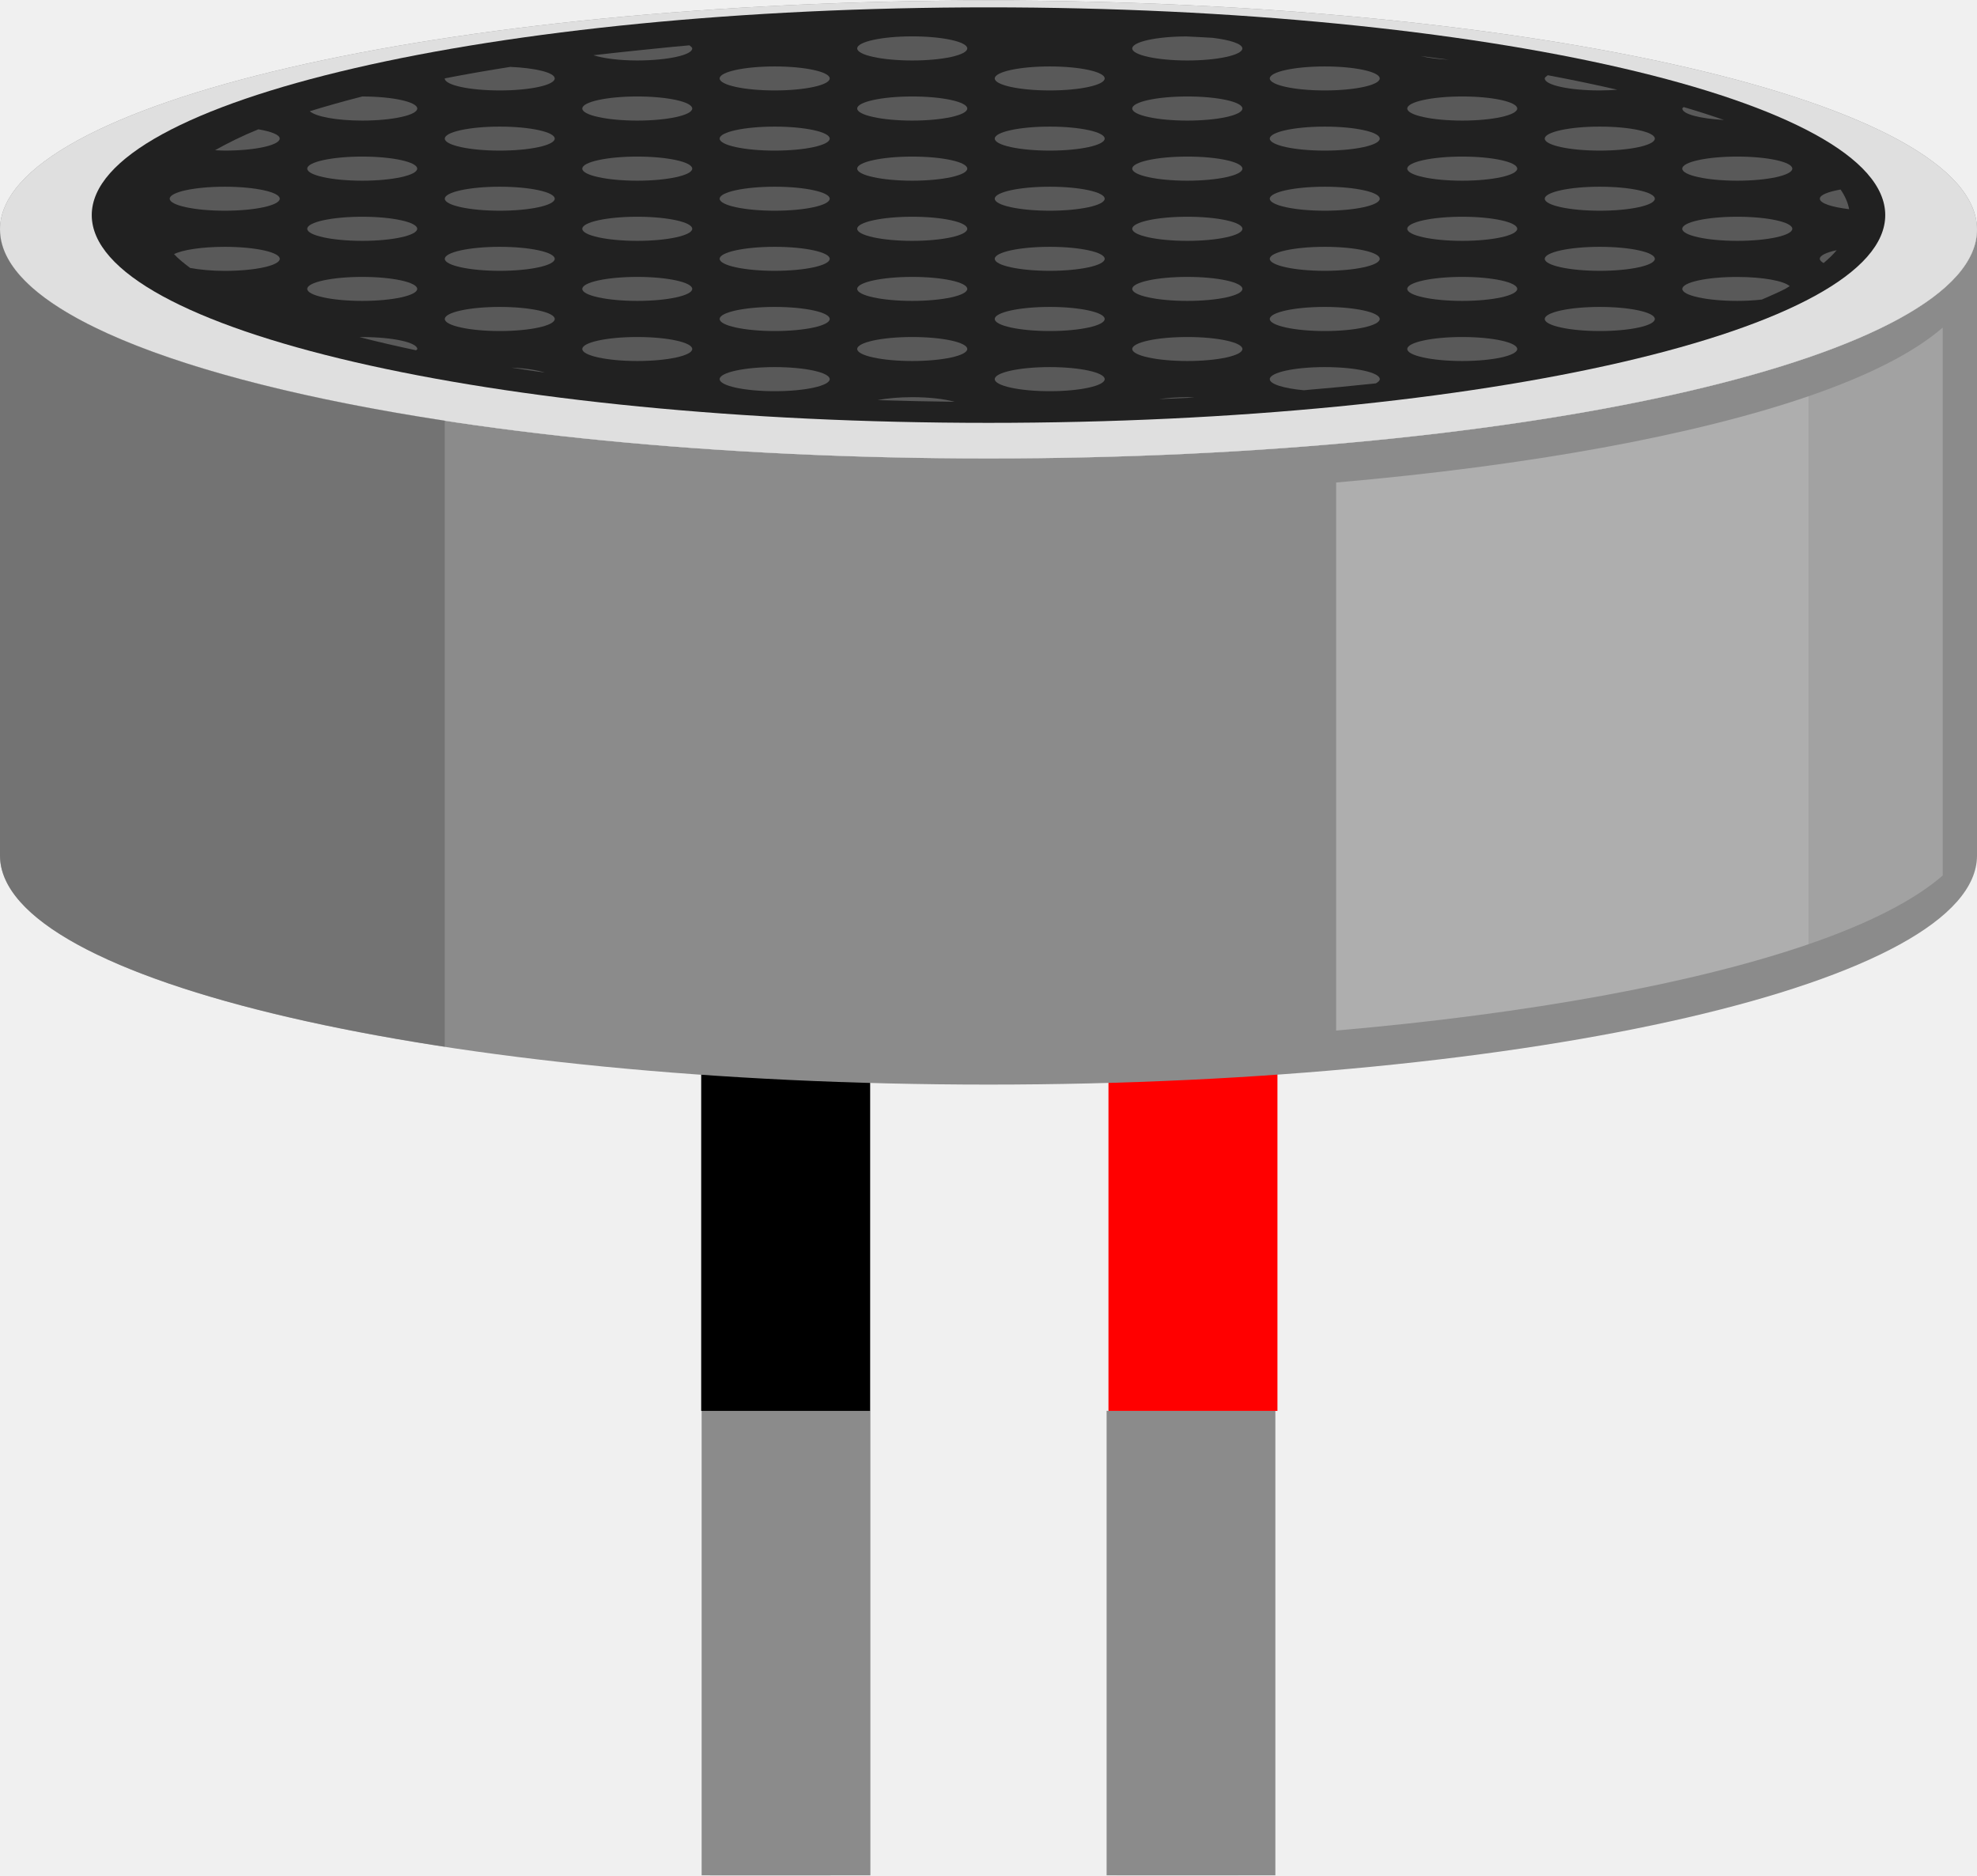
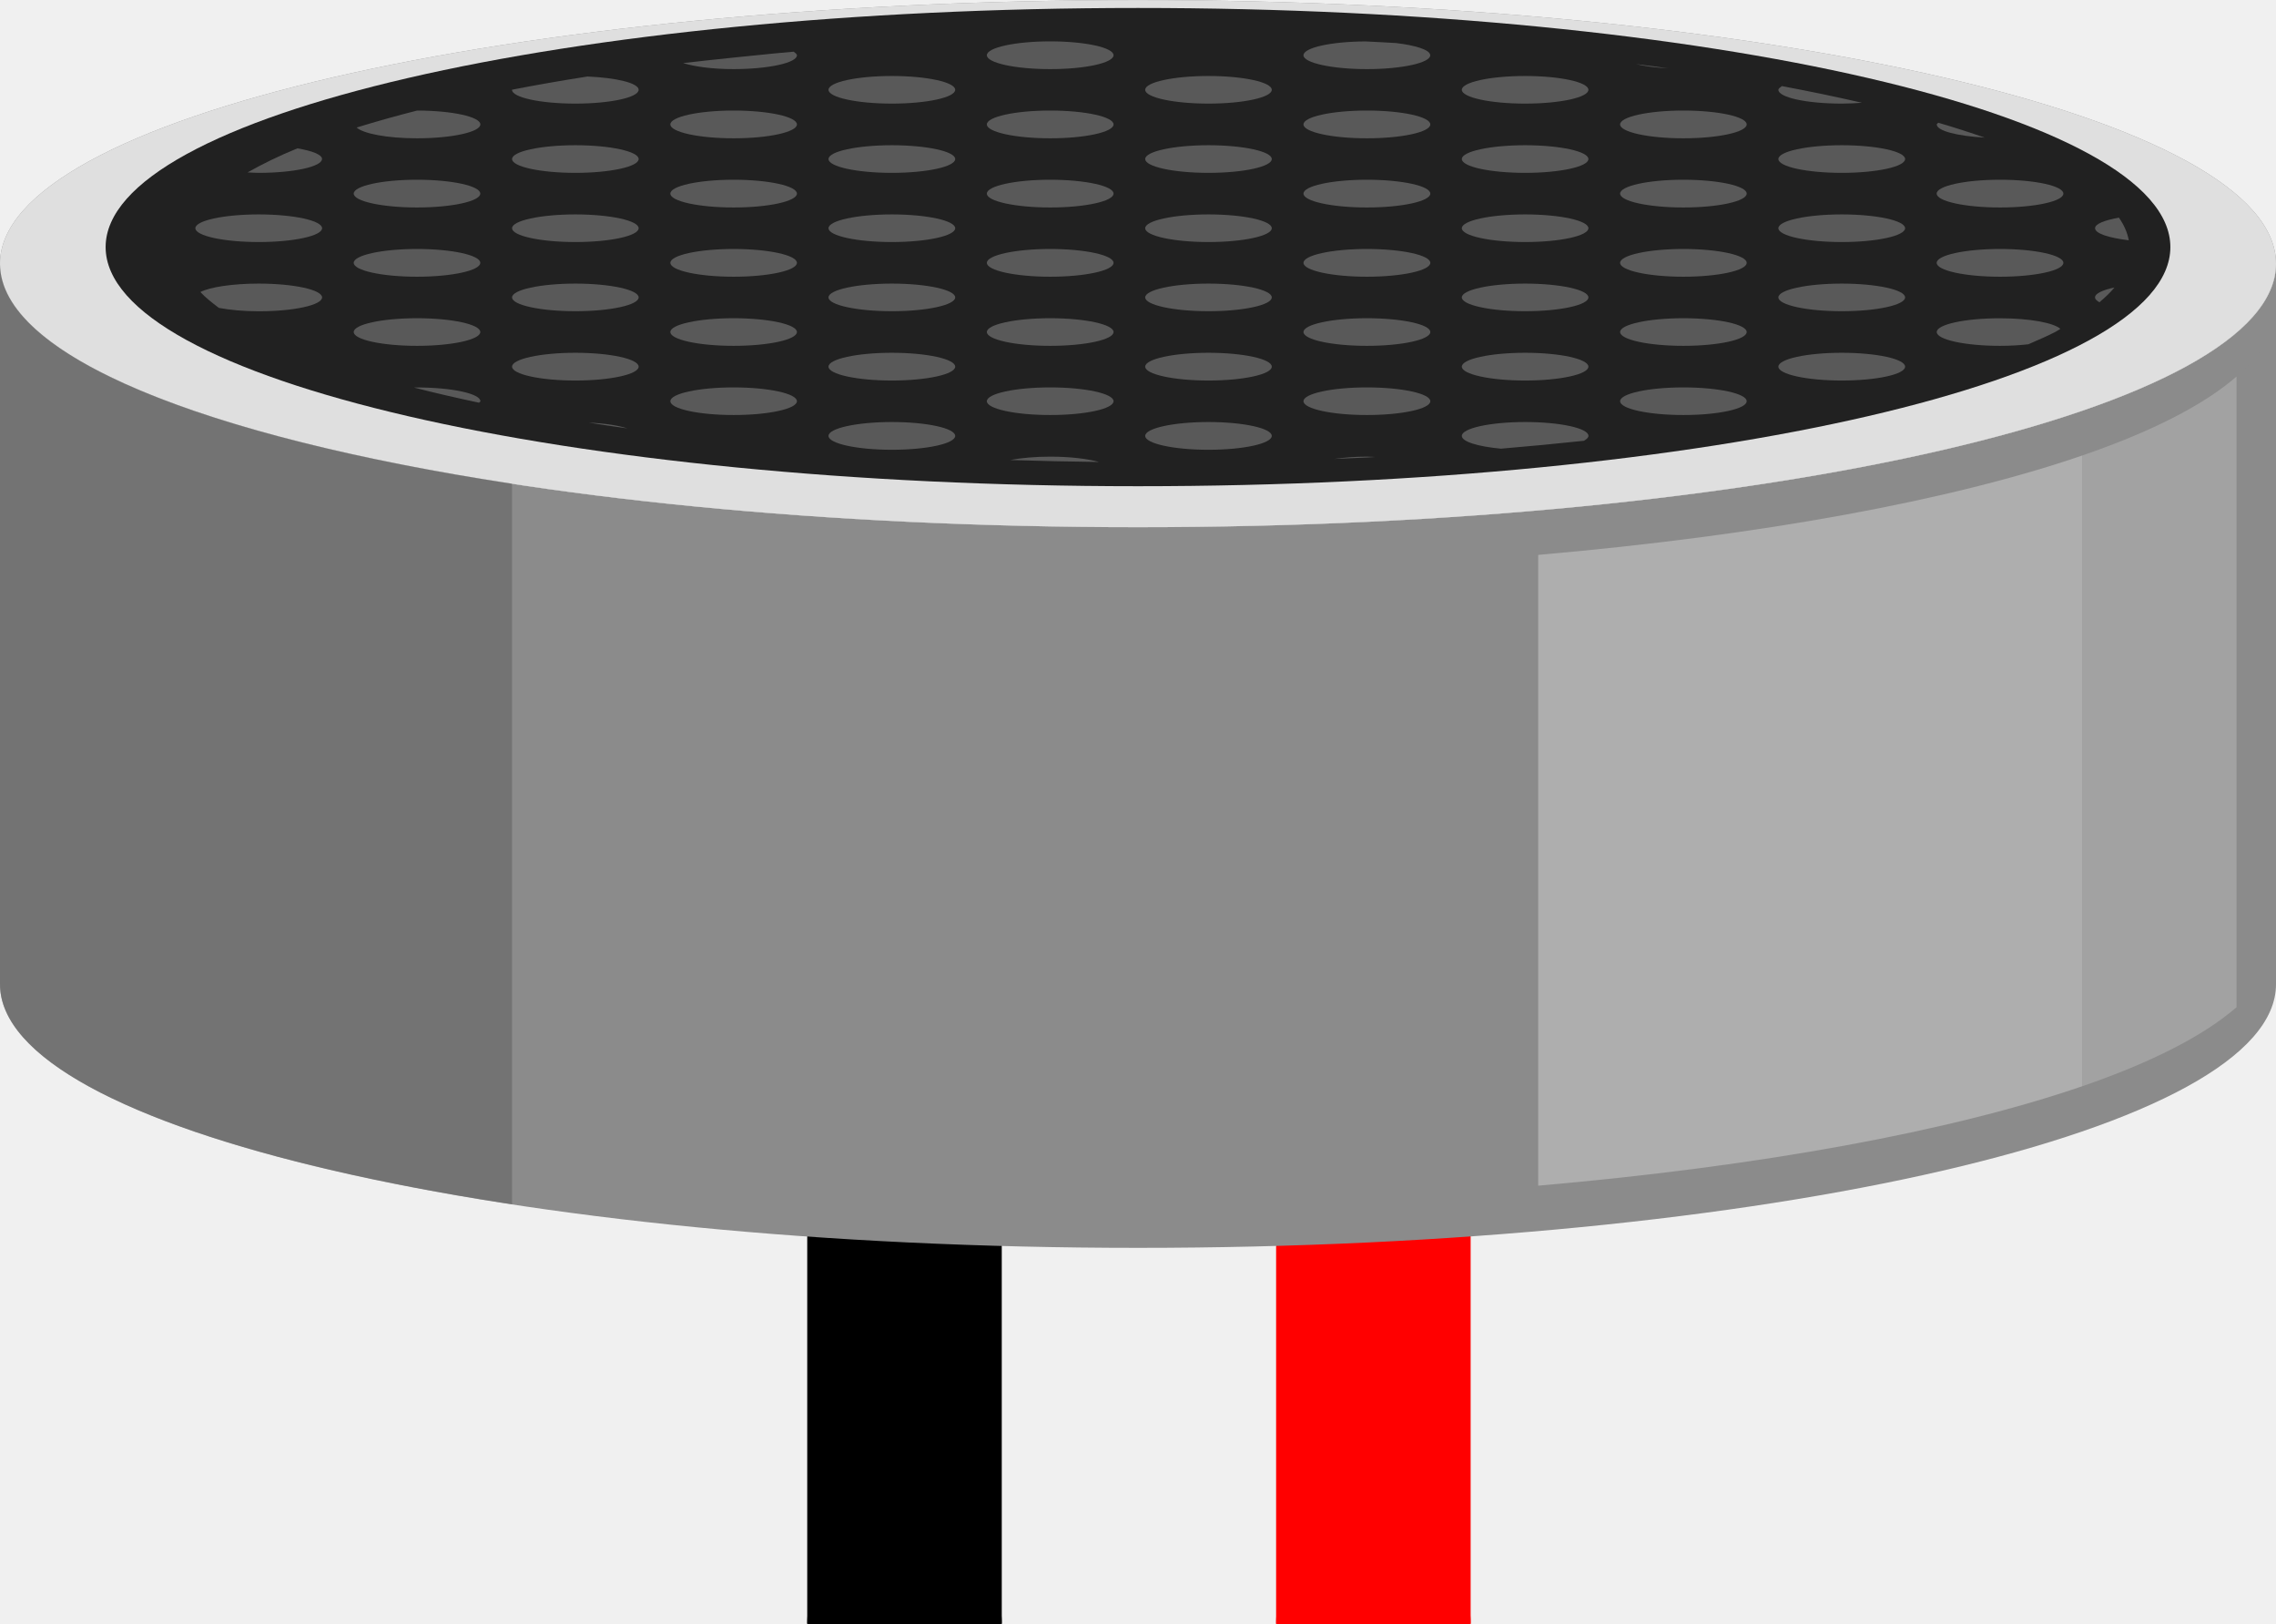
- <svg xmlns="http://www.w3.org/2000/svg" version="1.1" baseProfile="basic" id="svg" x="0px" y="0px" width="0.487in" height="0.462in" viewBox="0 0 35.1 33.283" xml:space="preserve">
-   <rect id="connector0pin" x="12.605" y="30.131" fill="#919191" width="2.141" height="3.15" />
-   <rect id="connector1pin" x="19.829" y="30.13" fill="#919191" width="2.16" height="3.15" />
-   <rect id="connector0terminal" x="12.605" y="32.881" fill="#919191" width="2.141" height="0.402" />
-   <rect id="connector1terminal" x="19.829" y="32.88" fill="#919191" width="2.16" height="0.402" />
+ <svg xmlns="http://www.w3.org/2000/svg" version="1.1" baseProfile="basic" x="0" y="0" width="0.487in" height="0.0.348in" viewBox="0 0 35.1 25.039">
  <g id="breadboard">
-     <rect id="bb" x="12.457" y="25.038" fill="#8B8B8B" width="2.996" height="8.245" />
-     <rect id="aa" x="19.647" y="25.038" fill="#8B8B8B" width="2.996" height="8.245" />
+     <rect id="connector0pin" x="13.949" y="14.672" fill="none" width="1" height="1" />
+     <rect id="connector1pin" x="21.18" y="14.672" fill="none" width="1" height="1" />
+     <rect id="connector0terminal" x="13.949" y="14.672" fill="none" width="1" height="0.402" />
+     <rect id="connector1terminal" x="21.18" y="14.672" fill="none" width="1" height="0.402" />
+     <line id="connector0leg" stroke-linecap="round" x1="13.949" y1="25.039" x2="13.949" y2="33.283" stroke="#000000" fill="none" stroke-width="3" />
+     <line id="connector1leg" stroke-linecap="round" x1="21.18" y1="25.039" x2="21.18" y2="33.283" stroke="#FF0000" fill="none" stroke-width="3" />
    <path fill="none" stroke="#000000" stroke-width="3" d="M13.949,14.672v10.367" />
    <path fill="none" stroke="#FF0000" stroke-width="3" d="M21.18,14.672c0,0,0,6.125,0,10.367" />
    <ellipse fill="#8B8B8B" cx="17.55" cy="4.066" rx="17.55" ry="4.065" />
    <path fill="#8B8B8B" d="M0,15.181c0,2.245,7.857,4.065,17.55,4.065s17.55-1.82,17.55-4.065V4.066c0,2.245-7.857,4.065-17.55,4.065   S0,6.312,0,4.066V15.181z" />
    <ellipse fill="#DFDFDF" cx="17.55" cy="4.066" rx="17.55" ry="4.065" />
    <ellipse fill="#212121" cx="17.55" cy="3.811" rx="15.921" ry="3.688" />
    <g>
      <ellipse fill="#595959" cx="30.844" cy="2.986" rx="0.977" ry="0.214" />
      <ellipse fill="#595959" cx="30.844" cy="4.054" rx="0.977" ry="0.214" />
      <path fill="#595959" d="M32.309,4.587c0,0.027,0.028,0.053,0.068,0.075c0.088-0.075,0.168-0.15,0.232-0.228    C32.426,4.473,32.309,4.527,32.309,4.587z" />
      <path fill="#595959" d="M32.83,3.706c-0.022-0.118-0.073-0.234-0.152-0.349c-0.22,0.039-0.368,0.096-0.368,0.162    C32.309,3.602,32.524,3.669,32.83,3.706z" />
      <path fill="#595959" d="M21.53,0.664c-0.15-0.008-0.299-0.018-0.45-0.024c-0.007-0.001-0.013-0.001-0.019-0.001    c-0.531,0.002-0.959,0.096-0.959,0.214c0,0.116,0.438,0.213,0.978,0.213c0.539,0,0.977-0.097,0.977-0.213    C22.056,0.77,21.838,0.701,21.53,0.664z" />
      <ellipse fill="#595959" cx="25.961" cy="2.986" rx="0.976" ry="0.214" />
      <ellipse fill="#595959" cx="21.08" cy="2.986" rx="0.978" ry="0.214" />
      <path fill="#595959" d="M30.607,2.122c-0.224-0.078-0.462-0.155-0.715-0.229c-0.006,0.009-0.024,0.017-0.024,0.026    C29.868,2.018,30.186,2.099,30.607,2.122z" />
      <ellipse fill="#595959" cx="25.961" cy="1.919" rx="0.976" ry="0.214" />
      <ellipse fill="#595959" cx="21.08" cy="1.919" rx="0.978" ry="0.214" />
      <path fill="#595959" d="M25.229,0.988c0.129,0.033,0.299,0.055,0.498,0.065C25.561,1.032,25.398,1.01,25.229,0.988z" />
      <ellipse fill="#595959" cx="23.52" cy="2.453" rx="0.976" ry="0.213" />
      <ellipse fill="#595959" cx="28.403" cy="2.453" rx="0.977" ry="0.213" />
      <ellipse fill="#595959" cx="23.52" cy="1.385" rx="0.976" ry="0.213" />
      <path fill="#595959" d="M28.403,1.598c0.111,0,0.213-0.006,0.312-0.013c-0.393-0.09-0.801-0.176-1.236-0.257    c-0.023,0.019-0.053,0.037-0.053,0.057C27.426,1.503,27.864,1.598,28.403,1.598z" />
      <path fill="#595959" d="M29.868,5.121c0,0.118,0.438,0.213,0.977,0.213c0.158,0,0.303-0.009,0.435-0.024    c0.142-0.062,0.288-0.124,0.412-0.188c0.031-0.016,0.054-0.033,0.083-0.05c-0.104-0.093-0.472-0.163-0.93-0.163    C30.305,4.908,29.868,5.004,29.868,5.121z" />
      <ellipse fill="#595959" cx="25.961" cy="5.121" rx="0.976" ry="0.213" />
      <ellipse fill="#595959" cx="21.08" cy="5.121" rx="0.978" ry="0.213" />
      <ellipse fill="#595959" cx="25.961" cy="4.054" rx="0.976" ry="0.214" />
      <ellipse fill="#595959" cx="21.08" cy="4.054" rx="0.978" ry="0.214" />
      <ellipse fill="#595959" cx="23.52" cy="4.587" rx="0.976" ry="0.213" />
      <ellipse fill="#595959" cx="28.403" cy="4.587" rx="0.977" ry="0.213" />
      <ellipse fill="#595959" cx="23.52" cy="3.52" rx="0.976" ry="0.213" />
      <ellipse fill="#595959" cx="28.403" cy="3.52" rx="0.977" ry="0.213" />
      <ellipse fill="#595959" cx="25.961" cy="6.188" rx="0.976" ry="0.213" />
      <ellipse fill="#595959" cx="21.08" cy="6.188" rx="0.978" ry="0.213" />
      <path fill="#595959" d="M23.52,6.509c-0.539,0-0.976,0.096-0.976,0.214c0,0.089,0.249,0.164,0.603,0.197    c0.437-0.037,0.863-0.077,1.281-0.122c0.041-0.024,0.069-0.049,0.069-0.075C24.498,6.604,24.06,6.509,23.52,6.509z" />
      <ellipse fill="#595959" cx="23.52" cy="5.655" rx="0.976" ry="0.214" />
      <ellipse fill="#595959" cx="28.403" cy="5.655" rx="0.977" ry="0.214" />
      <ellipse fill="#595959" cx="16.196" cy="0.852" rx="0.977" ry="0.214" />
      <ellipse fill="#595959" cx="16.196" cy="2.986" rx="0.977" ry="0.214" />
      <ellipse fill="#595959" cx="11.314" cy="2.986" rx="0.976" ry="0.214" />
      <ellipse fill="#595959" cx="16.196" cy="1.919" rx="0.977" ry="0.214" />
      <ellipse fill="#595959" cx="11.314" cy="1.919" rx="0.976" ry="0.214" />
      <path fill="#595959" d="M12.29,0.853c0-0.021-0.028-0.037-0.05-0.056c-0.197,0.017-0.39,0.036-0.582,0.056    c-0.116,0.011-0.229,0.023-0.344,0.035c-0.263,0.028-0.526,0.055-0.779,0.085c0.177,0.055,0.452,0.093,0.779,0.093    C11.853,1.065,12.291,0.969,12.29,0.853z" />
      <ellipse fill="#595959" cx="13.754" cy="2.453" rx="0.977" ry="0.213" />
      <ellipse fill="#595959" cx="18.637" cy="2.453" rx="0.976" ry="0.213" />
      <ellipse fill="#595959" cx="13.754" cy="1.385" rx="0.977" ry="0.213" />
      <ellipse fill="#595959" cx="18.637" cy="1.385" rx="0.976" ry="0.213" />
      <ellipse fill="#595959" cx="16.196" cy="5.121" rx="0.977" ry="0.213" />
      <ellipse fill="#595959" cx="11.314" cy="5.121" rx="0.976" ry="0.213" />
      <ellipse fill="#595959" cx="16.196" cy="4.054" rx="0.977" ry="0.214" />
      <ellipse fill="#595959" cx="11.314" cy="4.054" rx="0.976" ry="0.214" />
      <ellipse fill="#595959" cx="13.754" cy="4.587" rx="0.977" ry="0.213" />
      <ellipse fill="#595959" cx="18.637" cy="4.587" rx="0.976" ry="0.213" />
      <ellipse fill="#595959" cx="13.754" cy="3.52" rx="0.977" ry="0.213" />
      <ellipse fill="#595959" cx="18.637" cy="3.52" rx="0.976" ry="0.213" />
      <path fill="#595959" d="M20.577,7.078c0.168-0.008,0.336-0.015,0.503-0.022c0.044-0.002,0.085-0.005,0.128-0.008    c-0.043,0-0.082-0.005-0.128-0.005C20.891,7.043,20.726,7.057,20.577,7.078z" />
      <path fill="#595959" d="M15.579,7.095c0.451,0.015,0.907,0.024,1.37,0.03c-0.179-0.049-0.443-0.082-0.752-0.082    C15.958,7.043,15.749,7.063,15.579,7.095z" />
      <ellipse fill="#595959" cx="16.196" cy="6.188" rx="0.977" ry="0.213" />
      <ellipse fill="#595959" cx="11.314" cy="6.188" rx="0.976" ry="0.213" />
      <ellipse fill="#595959" cx="13.754" cy="6.723" rx="0.977" ry="0.214" />
      <ellipse fill="#595959" cx="18.637" cy="6.723" rx="0.976" ry="0.214" />
      <ellipse fill="#595959" cx="13.754" cy="5.655" rx="0.977" ry="0.214" />
      <ellipse fill="#595959" cx="18.637" cy="5.655" rx="0.976" ry="0.214" />
      <ellipse fill="#595959" cx="6.431" cy="2.986" rx="0.976" ry="0.214" />
      <path fill="#595959" d="M6.433,1.705C6.103,1.789,5.791,1.877,5.5,1.967c0.103,0.094,0.471,0.166,0.93,0.166    c0.54,0,0.978-0.097,0.978-0.214C7.408,1.801,6.972,1.706,6.433,1.705z" />
      <path fill="#595959" d="M4.587,2.288C4.294,2.407,4.044,2.532,3.818,2.659c0.058,0.002,0.11,0.007,0.171,0.007    c0.54,0,0.977-0.096,0.977-0.214C4.967,2.385,4.812,2.326,4.587,2.288z" />
      <ellipse fill="#595959" cx="8.873" cy="2.453" rx="0.976" ry="0.213" />
      <path fill="#595959" d="M9.06,1.18c-0.403,0.063-0.79,0.131-1.161,0.203C7.898,1.384,7.896,1.384,7.896,1.385    c0,0.118,0.438,0.213,0.976,0.213c0.539,0,0.977-0.095,0.977-0.213C9.849,1.281,9.506,1.199,9.06,1.18z" />
      <ellipse fill="#595959" cx="6.431" cy="5.121" rx="0.976" ry="0.213" />
      <ellipse fill="#595959" cx="6.431" cy="4.054" rx="0.976" ry="0.214" />
      <path fill="#595959" d="M3.99,4.374c-0.404,0-0.752,0.054-0.9,0.13c0.077,0.084,0.18,0.165,0.286,0.245    C3.544,4.78,3.753,4.801,3.99,4.801c0.54,0,0.977-0.095,0.977-0.214C4.967,4.469,4.529,4.374,3.99,4.374z" />
      <ellipse fill="#595959" cx="8.873" cy="4.587" rx="0.976" ry="0.213" />
      <ellipse fill="#595959" cx="3.99" cy="3.52" rx="0.977" ry="0.213" />
      <ellipse fill="#595959" cx="8.873" cy="3.52" rx="0.976" ry="0.213" />
      <path fill="#595959" d="M6.431,5.976c-0.017,0-0.031,0.001-0.047,0.001C6.7,6.059,7.036,6.136,7.388,6.211    c0.004-0.008,0.021-0.015,0.021-0.022C7.408,6.071,6.971,5.976,6.431,5.976z" />
      <path fill="#595959" d="M9.674,6.607C9.537,6.562,9.331,6.53,9.079,6.518C9.275,6.549,9.471,6.579,9.674,6.607z" />
      <ellipse fill="#595959" cx="8.873" cy="5.655" rx="0.976" ry="0.214" />
    </g>
    <g>
      <path opacity="0.63" fill="#666666" d="M0,4.066v11.114c0,1.418,3.142,2.666,7.896,3.394V7.46C3.142,6.732,0,5.485,0,4.066z" />
    </g>
    <g>
      <path fill="#8B8B8B" d="M34.491,5.808v9.727C34.876,15.2,35.1,14.85,35.1,14.486V4.76C35.1,5.123,34.876,5.473,34.491,5.808z" />
      <path fill="#8B8B8B" d="M32.11,7.026c-2.021,0.694-4.95,1.233-8.388,1.532v9.729c3.438-0.299,6.366-0.838,8.388-1.533V7.026z" />
      <path opacity="0.3" fill="#FFFFFF" d="M32.11,7.026c-2.021,0.694-4.95,1.233-8.388,1.532v9.729    c3.438-0.299,6.366-0.838,8.388-1.533V7.026z" />
      <path fill="#8B8B8B" d="M32.11,7.026v9.728c1.07-0.368,1.874-0.779,2.381-1.219V5.808C33.984,6.248,33.18,6.658,32.11,7.026z" />
      <path opacity="0.2" fill="#FFFFFF" d="M32.11,7.026v9.728c1.07-0.368,1.874-0.779,2.381-1.219V5.808    C33.984,6.248,33.18,6.658,32.11,7.026z" />
    </g>
  </g>
</svg>
